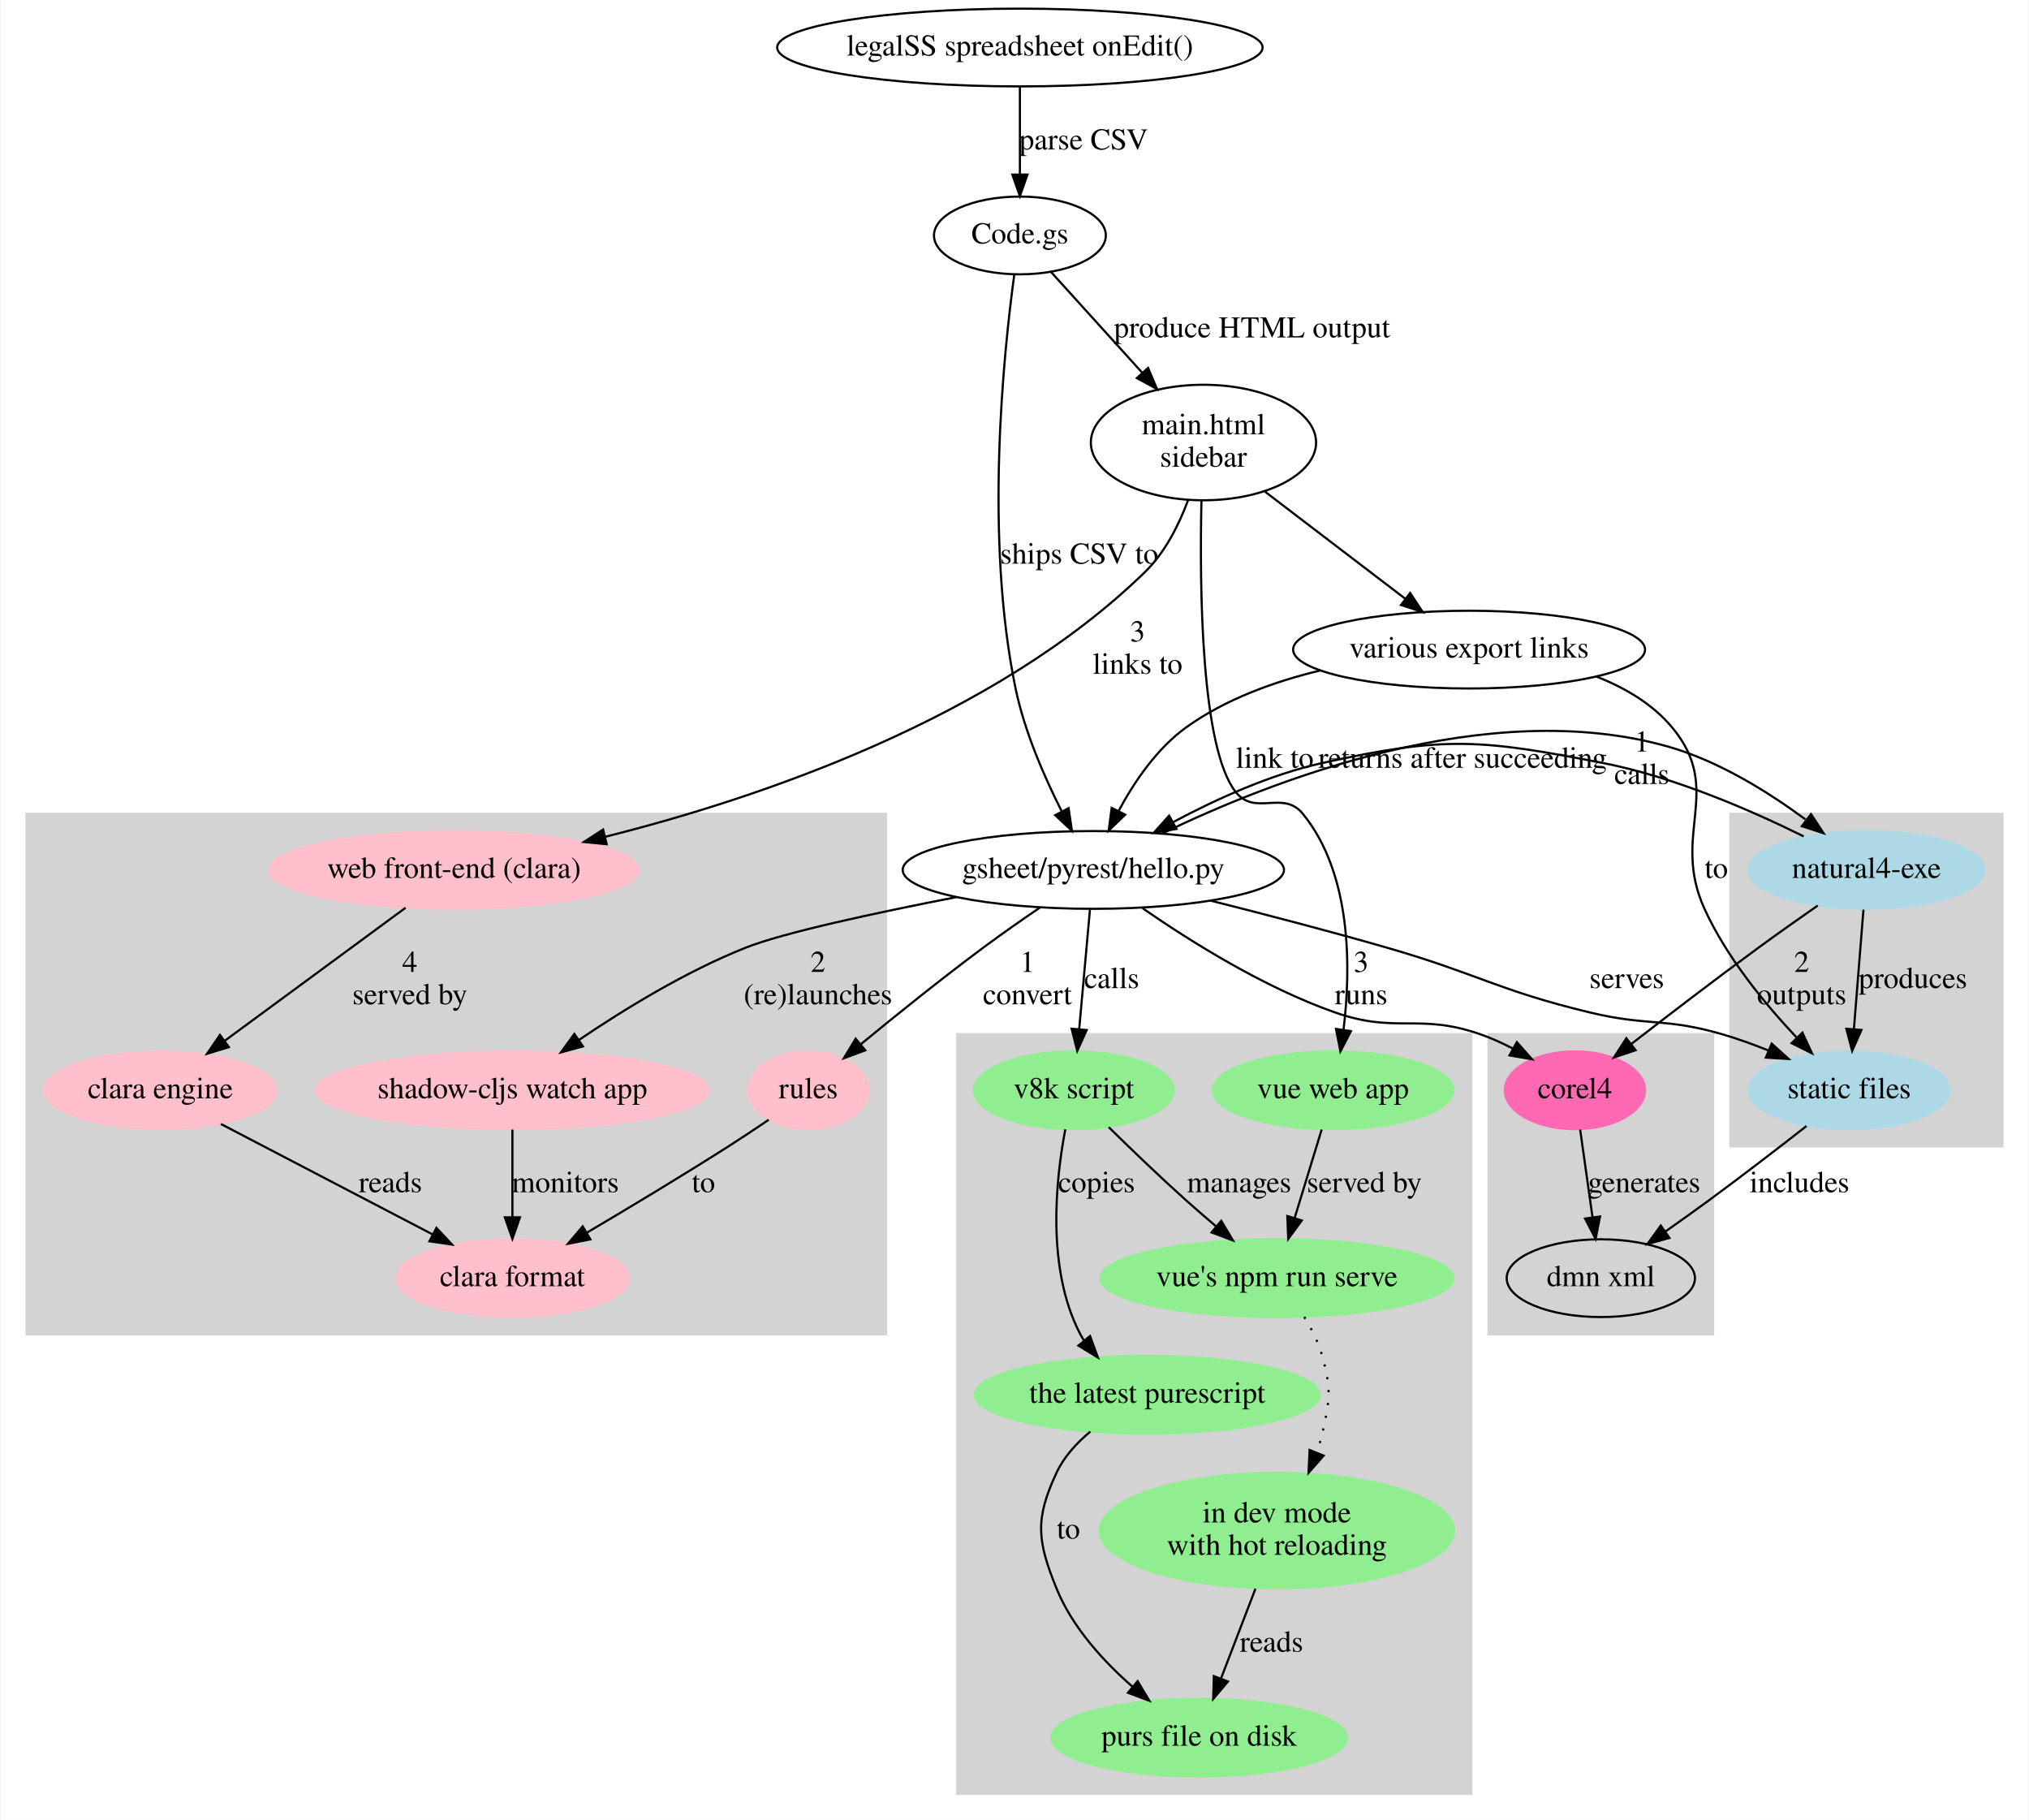
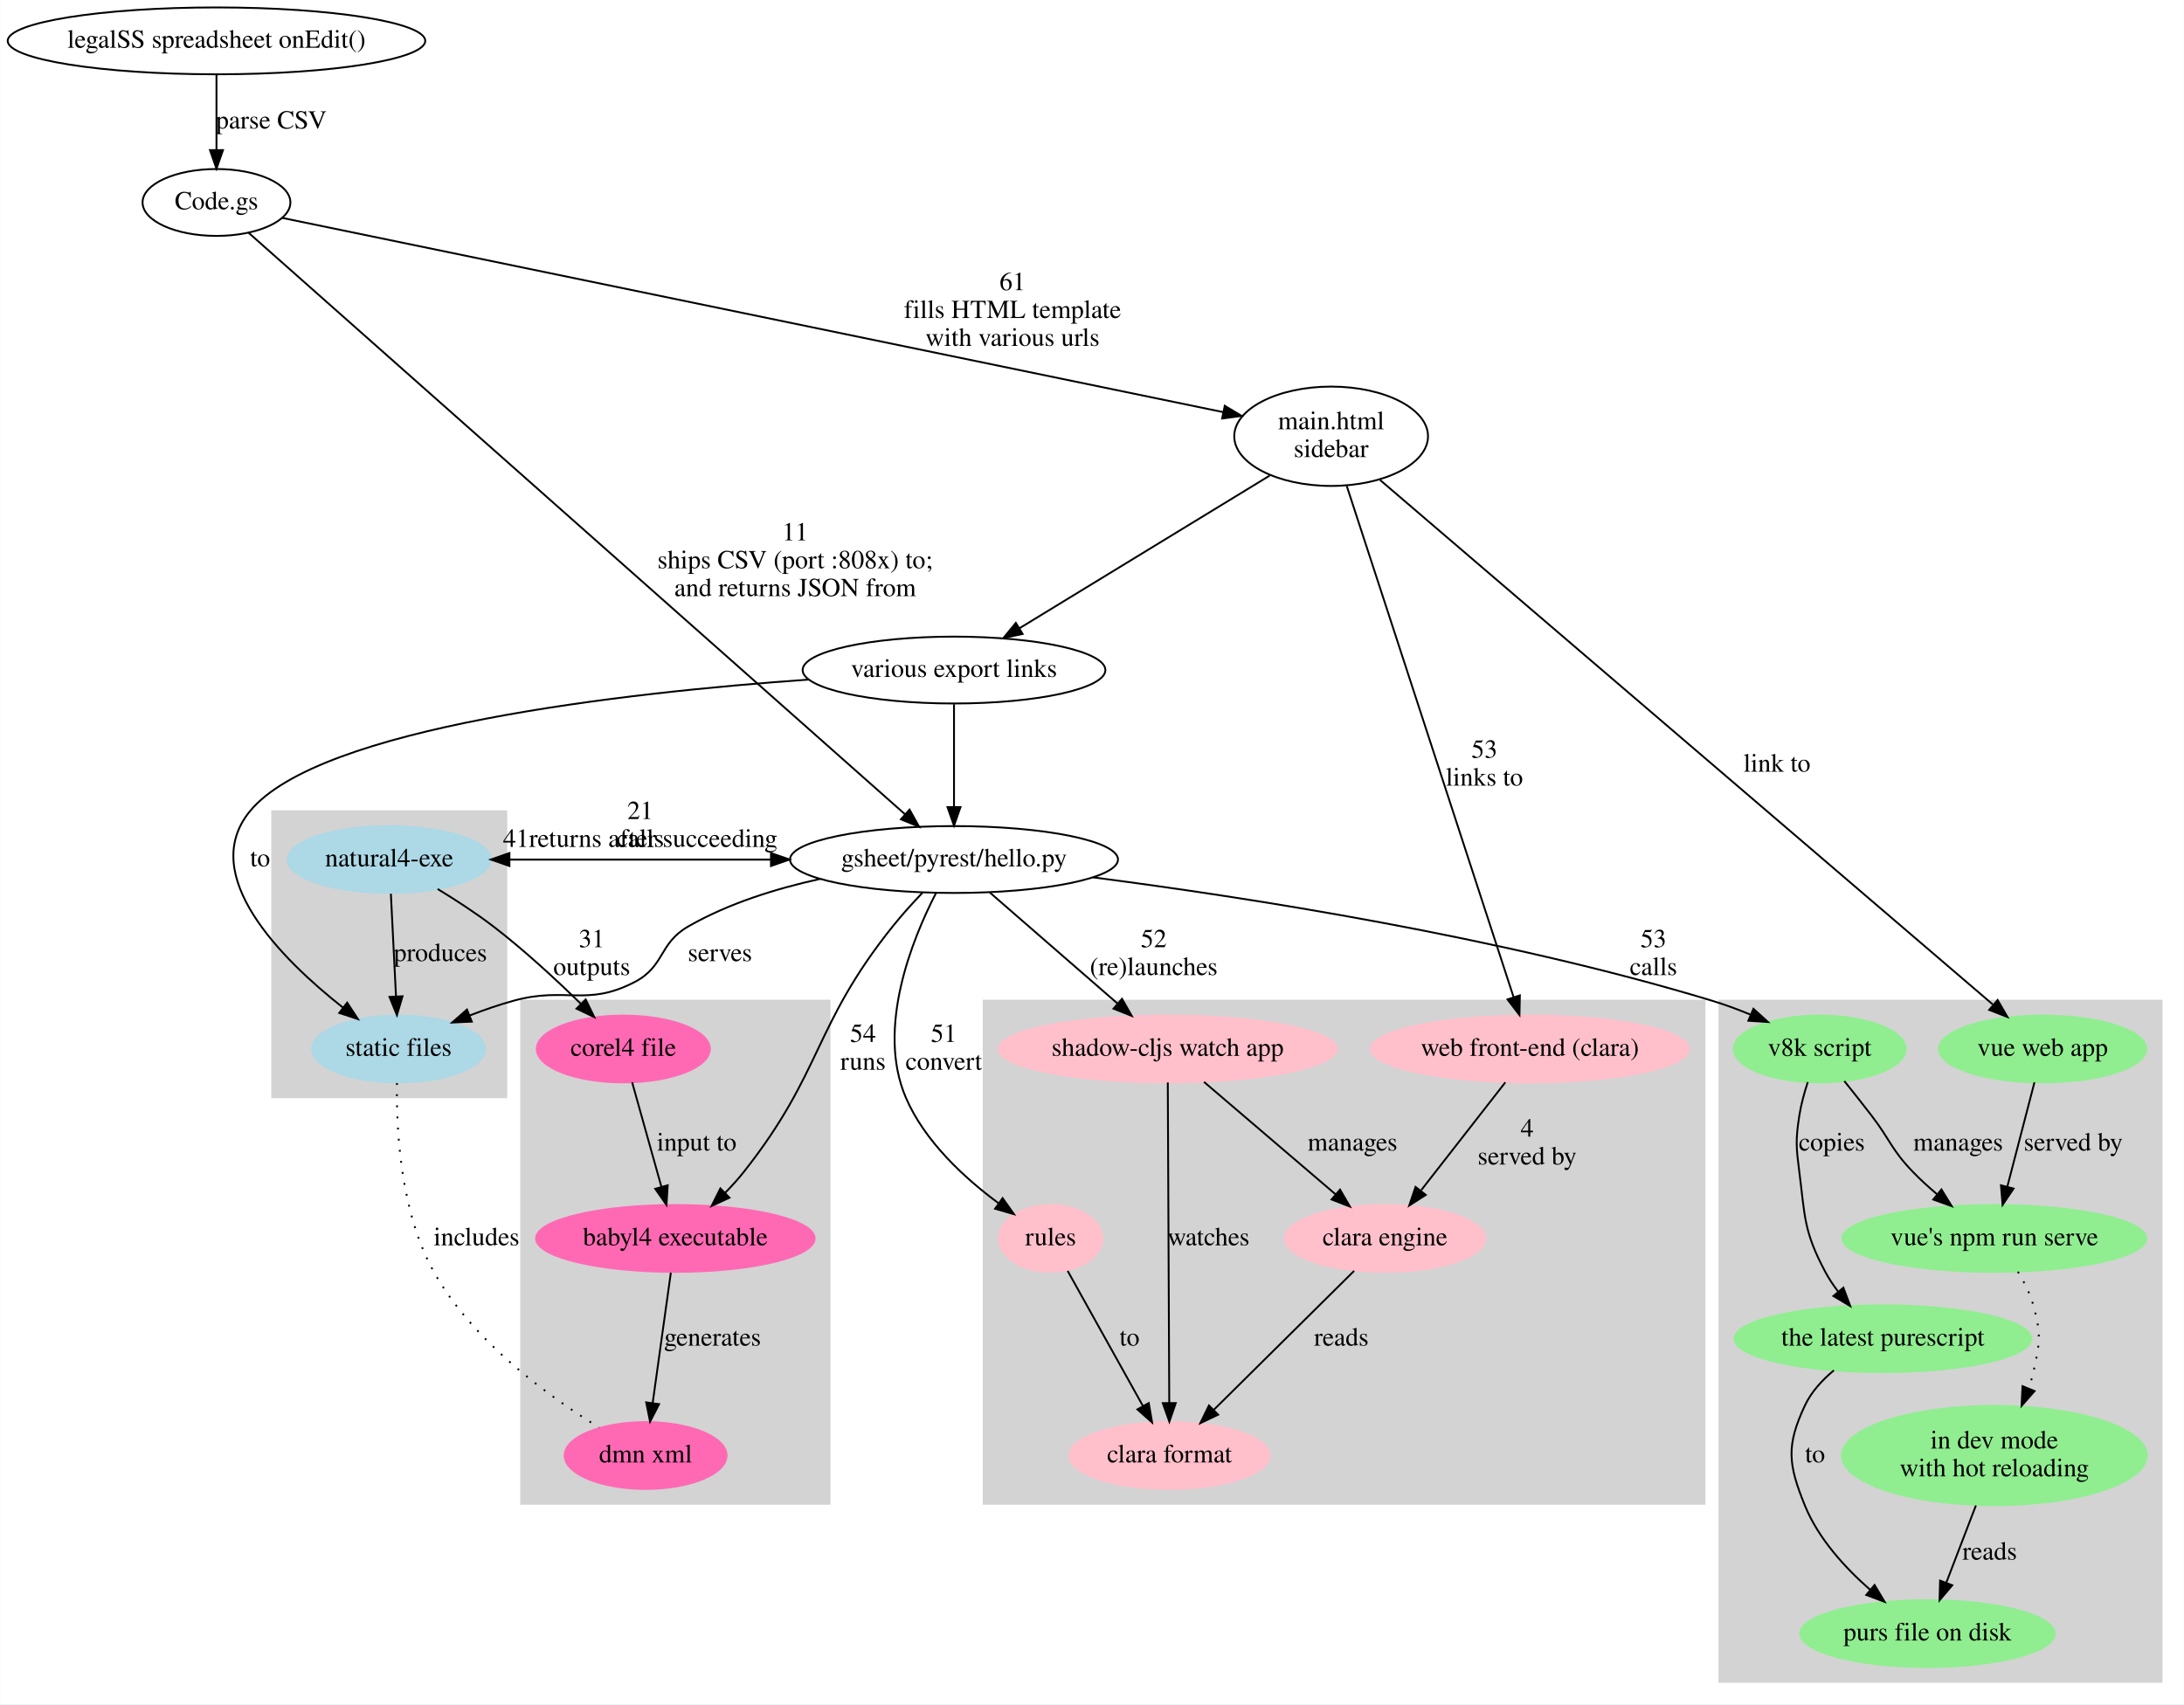
- <svg xmlns="http://www.w3.org/2000/svg" width="939pt" height="842pt" viewBox="0.00 0.00 939.00 842.48">
-   <g id="graph0" class="graph" transform="scale(1 1) rotate(0) translate(4 838.48)">
-     <polygon fill="white" stroke="transparent" points="-4,4 -4,-838.48 935,-838.48 935,4 -4,4" />
+ <svg xmlns="http://www.w3.org/2000/svg" width="1175pt" height="917pt" viewBox="0.00 0.00 1175.44 917.48">
+   <g id="graph0" class="graph" transform="scale(1 1) rotate(0) translate(4 913.48)">
+     <polygon fill="white" stroke="transparent" points="-4,4 -4,-913.48 1171.44,-913.48 1171.44,4 -4,4" />
    <g id="clust1" class="cluster">
-       <polygon fill="lightgrey" stroke="lightgrey" points="797,-307.74 797,-461.74 923,-461.74 923,-307.74 797,-307.74" />
+       <polygon fill="lightgrey" stroke="lightgrey" points="142.44,-322.74 142.44,-476.74 268.44,-476.74 268.44,-322.74 142.44,-322.74" />
    </g>
    <g id="clust2" class="cluster">
-       <polygon fill="lightgrey" stroke="lightgrey" points="439,-8 439,-359.74 677,-359.74 677,-8 439,-8" />
+       <polygon fill="lightgrey" stroke="lightgrey" points="921.44,-8 921.44,-374.74 1159.44,-374.74 1159.44,-8 921.44,-8" />
    </g>
    <g id="clust3" class="cluster">
-       <polygon fill="lightgrey" stroke="lightgrey" points="685,-220.74 685,-359.74 789,-359.74 789,-220.74 685,-220.74" />
+       <polygon fill="lightgrey" stroke="lightgrey" points="276.44,-103.87 276.44,-374.74 442.44,-374.74 442.44,-103.87 276.44,-103.87" />
    </g>
    <g id="clust4" class="cluster">
-       <polygon fill="lightgrey" stroke="lightgrey" points="8,-220.74 8,-461.74 406,-461.74 406,-220.74 8,-220.74" />
+       <polygon fill="lightgrey" stroke="lightgrey" points="525.44,-103.87 525.44,-374.74 913.44,-374.74 913.44,-103.87 525.44,-103.87" />
    </g>
    <g id="node1" class="node">
-       <ellipse fill="none" stroke="black" cx="468" cy="-816.48" rx="112.38" ry="18" />
-       <text text-anchor="middle" x="468" y="-812.78" font-family="Times,serif" font-size="14.00">legalSS spreadsheet onEdit()</text>
+       <ellipse fill="none" stroke="black" cx="509.44" cy="-450.74" rx="88.28" ry="18" />
+       <text text-anchor="middle" x="509.44" y="-447.04" font-family="Times,serif" font-size="14.00">gsheet/pyrest/hello.py</text>
+     </g>
+     <g id="node6" class="node">
+       <ellipse fill="lightblue" stroke="lightblue" cx="210.44" cy="-348.74" rx="46.59" ry="18" />
+       <text text-anchor="middle" x="210.44" y="-345.04" font-family="Times,serif" font-size="14.00">static files</text>
+     </g>
+     <g id="edge6" class="edge">
+       <path fill="none" stroke="black" d="M437.36,-440.29C413.68,-435.1 387.94,-427.08 366.44,-414.74 350.36,-405.51 353.91,-393.26 337.44,-384.74 311.48,-371.31 300.63,-382.48 272.44,-374.74 264.65,-372.6 256.51,-369.78 248.79,-366.8" />
+       <polygon fill="black" stroke="black" points="249.88,-363.46 239.29,-362.98 247.27,-369.96 249.88,-363.46" />
+       <text text-anchor="middle" x="383.44" y="-396.04" font-family="Times,serif" font-size="14.00">serves</text>
+     </g>
+     <g id="node7" class="node">
+       <ellipse fill="lightblue" stroke="lightblue" cx="205.44" cy="-450.74" rx="54.69" ry="18" />
+       <text text-anchor="middle" x="205.44" y="-447.04" font-family="Times,serif" font-size="14.00">natural4-exe</text>
+     </g>
+     <g id="edge9" class="edge">
+       <path fill="none" stroke="black" d="M420.91,-450.74C372.77,-450.74 314.29,-450.74 270.4,-450.74" />
+       <polygon fill="black" stroke="black" points="270.14,-447.24 260.14,-450.74 270.14,-454.24 270.14,-447.24" />
+       <text text-anchor="middle" x="340.54" y="-472.54" font-family="Times,serif" font-size="14.00">21</text>
+       <text text-anchor="middle" x="340.54" y="-457.54" font-family="Times,serif" font-size="14.00">calls</text>
+     </g>
+     <g id="node9" class="node">
+       <ellipse fill="lightgreen" stroke="lightgreen" cx="975.44" cy="-348.74" rx="46.29" ry="18" />
+       <text text-anchor="middle" x="975.44" y="-345.04" font-family="Times,serif" font-size="14.00">v8k script</text>
+     </g>
+     <g id="edge17" class="edge">
+       <path fill="none" stroke="black" d="M584.34,-441.12C667.1,-430.41 803.72,-409.22 917.44,-374.74 924.21,-372.69 931.25,-370.08 937.99,-367.33" />
+       <polygon fill="black" stroke="black" points="939.76,-370.38 947.6,-363.25 937.02,-363.94 939.76,-370.38" />
+       <text text-anchor="middle" x="885.94" y="-403.54" font-family="Times,serif" font-size="14.00">53</text>
+       <text text-anchor="middle" x="885.94" y="-388.54" font-family="Times,serif" font-size="14.00">calls</text>
+     </g>
+     <g id="node15" class="node">
+       <ellipse fill="hotpink" stroke="hotpink" cx="359.44" cy="-246.74" rx="74.99" ry="18" />
+       <text text-anchor="middle" x="359.44" y="-243.04" font-family="Times,serif" font-size="14.00">babyl4 executable</text>
+     </g>
+     <g id="edge22" class="edge">
+       <path fill="none" stroke="black" d="M492.41,-432.8C487.1,-427.22 481.34,-420.87 476.44,-414.74 433.58,-361.18 438.93,-336.6 396.44,-282.74 393.38,-278.87 389.9,-275.02 386.32,-271.37" />
+       <polygon fill="black" stroke="black" points="388.57,-268.67 378.95,-264.21 383.69,-273.69 388.57,-268.67" />
+       <text text-anchor="middle" x="460.44" y="-352.54" font-family="Times,serif" font-size="14.00">54</text>
+       <text text-anchor="middle" x="460.44" y="-337.54" font-family="Times,serif" font-size="14.00">runs</text>
+     </g>
+     <g id="node17" class="node">
+       <ellipse fill="pink" stroke="pink" cx="561.44" cy="-246.74" rx="27.9" ry="18" />
+       <text text-anchor="middle" x="561.44" y="-243.04" font-family="Times,serif" font-size="14.00">rules</text>
+     </g>
+     <g id="edge29" class="edge">
+       <path fill="none" stroke="black" d="M499.73,-432.66C486.87,-407.66 467.57,-360.01 483.44,-322.74 493.56,-298.97 515.31,-279.1 533.28,-265.8" />
+       <polygon fill="black" stroke="black" points="535.6,-268.44 541.73,-259.8 531.55,-262.73 535.6,-268.44" />
+       <text text-anchor="middle" x="503.94" y="-352.54" font-family="Times,serif" font-size="14.00">51</text>
+       <text text-anchor="middle" x="503.94" y="-337.54" font-family="Times,serif" font-size="14.00">convert</text>
+     </g>
+     <g id="node19" class="node">
+       <ellipse fill="pink" stroke="pink" cx="624.44" cy="-348.74" rx="90.98" ry="18" />
+       <text text-anchor="middle" x="624.44" y="-345.04" font-family="Times,serif" font-size="14.00">shadow-cljs watch app</text>
+     </g>
+     <g id="edge30" class="edge">
+       <path fill="none" stroke="black" d="M528.69,-433C547.51,-416.63 576.35,-391.56 597.45,-373.21" />
+       <polygon fill="black" stroke="black" points="599.88,-375.74 605.13,-366.53 595.29,-370.45 599.88,-375.74" />
+       <text text-anchor="middle" x="616.94" y="-403.54" font-family="Times,serif" font-size="14.00">52</text>
+       <text text-anchor="middle" x="616.94" y="-388.54" font-family="Times,serif" font-size="14.00">(re)launches</text>
    </g>
    <g id="node2" class="node">
-       <ellipse fill="none" stroke="black" cx="468" cy="-729.48" rx="39.79" ry="18" />
-       <text text-anchor="middle" x="468" y="-725.78" font-family="Times,serif" font-size="14.00">Code.gs</text>
+       <ellipse fill="none" stroke="black" cx="112.44" cy="-891.48" rx="112.38" ry="18" />
+       <text text-anchor="middle" x="112.44" y="-887.78" font-family="Times,serif" font-size="14.00">legalSS spreadsheet onEdit()</text>
+     </g>
+     <g id="node3" class="node">
+       <ellipse fill="none" stroke="black" cx="112.44" cy="-804.48" rx="39.79" ry="18" />
+       <text text-anchor="middle" x="112.44" y="-800.78" font-family="Times,serif" font-size="14.00">Code.gs</text>
    </g>
    <g id="edge1" class="edge">
-       <path fill="none" stroke="black" d="M468,-798.28C468,-786.64 468,-771.03 468,-757.72" />
-       <polygon fill="black" stroke="black" points="471.5,-757.66 468,-747.66 464.5,-757.66 471.5,-757.66" />
-       <text text-anchor="middle" x="497.5" y="-769.28" font-family="Times,serif" font-size="14.00">parse CSV</text>
-     </g>
-     <g id="node3" class="node">
-       <ellipse fill="none" stroke="black" cx="502" cy="-435.74" rx="88.28" ry="18" />
-       <text text-anchor="middle" x="502" y="-432.04" font-family="Times,serif" font-size="14.00">gsheet/pyrest/hello.py</text>
+       <path fill="none" stroke="black" d="M112.44,-873.28C112.44,-861.64 112.44,-846.03 112.44,-832.72" />
+       <polygon fill="black" stroke="black" points="115.94,-832.66 112.44,-822.66 108.94,-832.66 115.94,-832.66" />
+       <text text-anchor="middle" x="141.94" y="-844.28" font-family="Times,serif" font-size="14.00">parse CSV</text>
    </g>
    <g id="edge2" class="edge">
-       <path fill="none" stroke="black" d="M465.42,-711.47C460.5,-675.57 451.49,-589.65 466,-519.74 470.12,-499.87 479.25,-478.92 487.29,-463.04" />
-       <polygon fill="black" stroke="black" points="490.55,-464.34 492.09,-453.86 484.35,-461.09 490.55,-464.34" />
-       <text text-anchor="middle" x="495.5" y="-577.54" font-family="Times,serif" font-size="14.00">ships CSV to</text>
+       <path fill="none" stroke="black" d="M129.75,-788.14C192.39,-732.64 407.48,-542.08 482.98,-475.18" />
+       <polygon fill="black" stroke="black" points="485.5,-477.63 490.67,-468.37 480.86,-472.39 485.5,-477.63" />
+       <text text-anchor="middle" x="423.94" y="-622.54" font-family="Times,serif" font-size="14.00">11</text>
+       <text text-anchor="middle" x="423.94" y="-607.54" font-family="Times,serif" font-size="14.00">ships CSV (port :808x) to;</text>
+       <text text-anchor="middle" x="423.94" y="-592.54" font-family="Times,serif" font-size="14.00">and returns JSON from</text>
    </g>
    <g id="node4" class="node">
-       <ellipse fill="none" stroke="black" cx="553" cy="-633.61" rx="52.15" ry="26.74" />
-       <text text-anchor="middle" x="553" y="-637.41" font-family="Times,serif" font-size="14.00">main.html</text>
-       <text text-anchor="middle" x="553" y="-622.41" font-family="Times,serif" font-size="14.00">sidebar</text>
+       <ellipse fill="none" stroke="black" cx="712.44" cy="-678.61" rx="52.15" ry="26.74" />
+       <text text-anchor="middle" x="712.44" y="-682.41" font-family="Times,serif" font-size="14.00">main.html</text>
+       <text text-anchor="middle" x="712.44" y="-667.41" font-family="Times,serif" font-size="14.00">sidebar</text>
    </g>
    <g id="edge3" class="edge">
-       <path fill="none" stroke="black" d="M482.42,-712.56C493.98,-699.79 510.56,-681.48 524.74,-665.82" />
-       <polygon fill="black" stroke="black" points="527.36,-668.14 531.48,-658.38 522.17,-663.44 527.36,-668.14" />
-       <text text-anchor="middle" x="575.5" y="-682.28" font-family="Times,serif" font-size="14.00">produce HTML output</text>
-     </g>
-     <g id="node6" class="node">
-       <ellipse fill="lightblue" stroke="lightblue" cx="852" cy="-333.74" rx="46.59" ry="18" />
-       <text text-anchor="middle" x="852" y="-330.04" font-family="Times,serif" font-size="14.00">static files</text>
-     </g>
-     <g id="edge6" class="edge">
-       <path fill="none" stroke="black" d="M556.46,-421.48C581.4,-415.21 611.29,-407.43 638,-399.74 680.14,-387.6 689.36,-379.98 732,-369.74 758.71,-363.32 766.61,-367.38 793,-359.74 800.13,-357.68 807.54,-354.99 814.62,-352.15" />
-       <polygon fill="black" stroke="black" points="816.12,-355.32 823.99,-348.22 813.41,-348.86 816.12,-355.32" />
-       <text text-anchor="middle" x="749" y="-381.04" font-family="Times,serif" font-size="14.00">serves</text>
-     </g>
-     <g id="node7" class="node">
-       <ellipse fill="lightblue" stroke="lightblue" cx="860" cy="-435.74" rx="54.69" ry="18" />
-       <text text-anchor="middle" x="860" y="-432.04" font-family="Times,serif" font-size="14.00">natural4-exe</text>
-     </g>
-     <g id="edge9" class="edge">
-       <path fill="none" stroke="black" d="M533.93,-452.61C584.29,-476.98 685.03,-516.61 768.5,-492.74 791.64,-486.12 814.62,-471.77 831.76,-459.13" />
-       <polygon fill="black" stroke="black" points="834.33,-461.57 840.16,-452.72 830.09,-456 834.33,-461.57" />
-       <text text-anchor="middle" x="756" y="-490.54" font-family="Times,serif" font-size="14.00">1</text>
-       <text text-anchor="middle" x="756" y="-475.54" font-family="Times,serif" font-size="14.00">calls</text>
+       <path fill="none" stroke="black" d="M147.73,-796.19C247.3,-775.64 531.13,-717.04 654.27,-691.62" />
+       <polygon fill="black" stroke="black" points="655.18,-695.01 664.26,-689.56 653.76,-688.15 655.18,-695.01" />
+       <text text-anchor="middle" x="540.94" y="-757.28" font-family="Times,serif" font-size="14.00">61</text>
+       <text text-anchor="middle" x="540.94" y="-742.28" font-family="Times,serif" font-size="14.00">fills HTML template</text>
+       <text text-anchor="middle" x="540.94" y="-727.28" font-family="Times,serif" font-size="14.00">with various urls</text>
+     </g>
+     <g id="node5" class="node">
+       <ellipse fill="none" stroke="black" cx="509.44" cy="-552.74" rx="81.49" ry="18" />
+       <text text-anchor="middle" x="509.44" y="-549.04" font-family="Times,serif" font-size="14.00">various export links</text>
+     </g>
+     <g id="edge4" class="edge">
+       <path fill="none" stroke="black" d="M679.37,-657.43C642.35,-634.84 582.57,-598.37 544.68,-575.25" />
+       <polygon fill="black" stroke="black" points="546.37,-572.18 536.01,-569.96 542.73,-578.15 546.37,-572.18" />
+     </g>
+     <g id="node8" class="node">
+       <ellipse fill="lightgreen" stroke="lightgreen" cx="1095.44" cy="-348.74" rx="55.79" ry="18" />
+       <text text-anchor="middle" x="1095.44" y="-345.04" font-family="Times,serif" font-size="14.00">vue web app</text>
+     </g>
+     <g id="edge18" class="edge">
+       <path fill="none" stroke="black" d="M738.77,-655.07C808.6,-595.29 998.02,-433.14 1068.52,-372.78" />
+       <polygon fill="black" stroke="black" points="1071.2,-375.1 1076.52,-365.94 1066.64,-369.78 1071.2,-375.1" />
+       <text text-anchor="middle" x="952.44" y="-498.04" font-family="Times,serif" font-size="14.00">link to</text>
+     </g>
+     <g id="node21" class="node">
+       <ellipse fill="pink" stroke="pink" cx="819.44" cy="-348.74" rx="85.59" ry="18" />
+       <text text-anchor="middle" x="819.44" y="-345.04" font-family="Times,serif" font-size="14.00">web front-end (clara)</text>
+     </g>
+     <g id="edge31" class="edge">
+       <path fill="none" stroke="black" d="M720.84,-651.88C740.68,-591.09 790.31,-439.01 810.59,-376.86" />
+       <polygon fill="black" stroke="black" points="814.03,-377.6 813.81,-367.01 807.38,-375.43 814.03,-377.6" />
+       <text text-anchor="middle" x="794.94" y="-505.54" font-family="Times,serif" font-size="14.00">53</text>
+       <text text-anchor="middle" x="794.94" y="-490.54" font-family="Times,serif" font-size="14.00">links to</text>
+     </g>
+     <g id="edge5" class="edge">
+       <path fill="none" stroke="black" d="M509.44,-534.32C509.44,-519.12 509.44,-496.81 509.44,-479.2" />
+       <polygon fill="black" stroke="black" points="512.94,-478.96 509.44,-468.96 505.94,-478.96 512.94,-478.96" />
+     </g>
+     <g id="edge7" class="edge">
+       <path fill="none" stroke="black" d="M431.24,-547.62C331.59,-540.54 167.75,-522.15 130.44,-476.74 102.15,-442.31 147.36,-397.21 180.49,-371.05" />
+       <polygon fill="black" stroke="black" points="182.79,-373.7 188.6,-364.83 178.53,-368.14 182.79,-373.7" />
+       <text text-anchor="middle" x="135.94" y="-447.04" font-family="Times,serif" font-size="14.00">to</text>
+     </g>
+     <g id="node16" class="node">
+       <ellipse fill="hotpink" stroke="hotpink" cx="343.44" cy="-129.87" rx="43.59" ry="18" />
+       <text text-anchor="middle" x="343.44" y="-126.17" font-family="Times,serif" font-size="14.00">dmn xml</text>
+     </g>
+     <g id="edge23" class="edge">
+       <path fill="none" stroke="black" stroke-dasharray="1,5" d="M209.59,-330.38C209.18,-306.08 211.26,-261.24 229.44,-228.74 250.45,-191.17 291.73,-161.38 318.43,-144.94" />
+       <text text-anchor="middle" x="252.44" y="-243.04" font-family="Times,serif" font-size="14.00">includes</text>
+     </g>
+     <g id="edge10" class="edge">
+       <path fill="none" stroke="black" d="M260.14,-450.74C301.96,-450.74 360.73,-450.74 410.71,-450.74" />
+       <polygon fill="black" stroke="black" points="410.91,-454.24 420.91,-450.74 410.91,-447.24 410.91,-454.24" />
+       <text text-anchor="middle" x="340.54" y="-457.54" font-family="Times,serif" font-size="14.00">41returns after succeeding</text>
+     </g>
+     <g id="edge8" class="edge">
+       <path fill="none" stroke="black" d="M206.31,-432.32C207.07,-417.12 208.19,-394.81 209.07,-377.2" />
+       <polygon fill="black" stroke="black" points="212.58,-377.12 209.58,-366.96 205.58,-376.77 212.58,-377.12" />
+       <text text-anchor="middle" x="232.94" y="-396.04" font-family="Times,serif" font-size="14.00">produces</text>
+     </g>
+     <g id="node14" class="node">
+       <ellipse fill="hotpink" stroke="hotpink" cx="331.44" cy="-348.74" rx="46.59" ry="18" />
+       <text text-anchor="middle" x="331.44" y="-345.04" font-family="Times,serif" font-size="14.00">corel4 file</text>
+     </g>
+     <g id="edge21" class="edge">
+       <path fill="none" stroke="black" d="M231.49,-434.87C241.17,-428.99 252.06,-421.92 261.44,-414.74 278.06,-402.01 295.31,-386.03 308.53,-373.1" />
+       <polygon fill="black" stroke="black" points="311.17,-375.42 315.81,-365.89 306.24,-370.44 311.17,-375.42" />
+       <text text-anchor="middle" x="314.44" y="-403.54" font-family="Times,serif" font-size="14.00">31</text>
+       <text text-anchor="middle" x="314.44" y="-388.54" font-family="Times,serif" font-size="14.00">outputs</text>
    </g>
    <g id="node10" class="node">
-       <ellipse fill="lightgreen" stroke="lightgreen" cx="493" cy="-333.74" rx="46.29" ry="18" />
-       <text text-anchor="middle" x="493" y="-330.04" font-family="Times,serif" font-size="14.00">v8k script</text>
-     </g>
-     <g id="edge18" class="edge">
-       <path fill="none" stroke="black" d="M500.43,-417.32C499.06,-402.12 497.06,-379.81 495.47,-362.2" />
-       <polygon fill="black" stroke="black" points="498.93,-361.61 494.55,-351.96 491.96,-362.23 498.93,-361.61" />
-       <text text-anchor="middle" x="510.5" y="-381.04" font-family="Times,serif" font-size="14.00">calls</text>
-     </g>
-     <g id="node15" class="node">
-       <ellipse fill="hotpink" stroke="hotpink" cx="725" cy="-333.74" rx="32.49" ry="18" />
-       <text text-anchor="middle" x="725" y="-330.04" font-family="Times,serif" font-size="14.00">corel4</text>
-     </g>
-     <g id="edge22" class="edge">
-       <path fill="none" stroke="black" d="M524.77,-418.04C546.55,-402.94 580.9,-381.34 614,-369.74 642.41,-359.78 652.54,-369.57 681,-359.74 686.06,-357.99 691.21,-355.66 696.11,-353.12" />
-       <polygon fill="black" stroke="black" points="698.12,-356.01 705.15,-348.08 694.71,-349.89 698.12,-356.01" />
-       <text text-anchor="middle" x="626" y="-388.54" font-family="Times,serif" font-size="14.00">3</text>
-       <text text-anchor="middle" x="626" y="-373.54" font-family="Times,serif" font-size="14.00">runs</text>
-     </g>
-     <g id="node16" class="node">
-       <ellipse fill="pink" stroke="pink" cx="370" cy="-333.74" rx="27.9" ry="18" />
-       <text text-anchor="middle" x="370" y="-330.04" font-family="Times,serif" font-size="14.00">rules</text>
+       <ellipse fill="lightgreen" stroke="lightgreen" cx="1069.44" cy="-246.74" rx="81.79" ry="18" />
+       <text text-anchor="middle" x="1069.44" y="-243.04" font-family="Times,serif" font-size="14.00">vue's npm run serve</text>
+     </g>
+     <g id="edge11" class="edge">
+       <path fill="none" stroke="black" d="M1091.03,-330.78C1087.03,-315.4 1081.08,-292.49 1076.43,-274.63" />
+       <polygon fill="black" stroke="black" points="1079.78,-273.58 1073.87,-264.79 1073,-275.35 1079.78,-273.58" />
+       <text text-anchor="middle" x="1111.94" y="-294.04" font-family="Times,serif" font-size="14.00">served by</text>
+     </g>
+     <g id="edge12" class="edge">
+       <path fill="none" stroke="black" d="M988.69,-331.47C993.4,-325.61 998.71,-318.92 1003.44,-312.74 1013.5,-299.62 1013.98,-294.66 1025.44,-282.74 1029.51,-278.5 1034.11,-274.32 1038.75,-270.41" />
+       <polygon fill="black" stroke="black" points="1040.96,-273.12 1046.52,-264.1 1036.55,-267.68 1040.96,-273.12" />
+       <text text-anchor="middle" x="1049.94" y="-294.04" font-family="Times,serif" font-size="14.00">manages</text>
+     </g>
+     <g id="node12" class="node">
+       <ellipse fill="lightgreen" stroke="lightgreen" cx="1009.44" cy="-192.74" rx="79.89" ry="18" />
+       <text text-anchor="middle" x="1009.44" y="-189.04" font-family="Times,serif" font-size="14.00">the latest purescript</text>
+     </g>
+     <g id="edge13" class="edge">
+       <path fill="none" stroke="black" d="M969.01,-330.9C967.15,-325.22 965.37,-318.78 964.44,-312.74 962.42,-299.56 962.75,-295.97 964.44,-282.74 967.58,-258.15 966.79,-250.62 978.44,-228.74 980.36,-225.14 982.72,-221.6 985.28,-218.23" />
+       <polygon fill="black" stroke="black" points="988.17,-220.23 991.89,-210.31 982.8,-215.74 988.17,-220.23" />
+       <text text-anchor="middle" x="981.94" y="-294.04" font-family="Times,serif" font-size="14.00">copies</text>
+     </g>
+     <g id="node11" class="node">
+       <ellipse fill="lightgreen" stroke="lightgreen" cx="1069.44" cy="-129.87" rx="82.05" ry="26.74" />
+       <text text-anchor="middle" x="1069.44" y="-133.67" font-family="Times,serif" font-size="14.00">in dev mode</text>
+       <text text-anchor="middle" x="1069.44" y="-118.67" font-family="Times,serif" font-size="14.00">with hot reloading</text>
+     </g>
+     <g id="edge15" class="edge">
+       <path fill="none" stroke="black" stroke-dasharray="1,5" d="M1082.11,-228.79C1085.5,-223.31 1088.7,-217.02 1090.44,-210.74 1094.71,-195.32 1093.98,-190.34 1090.44,-174.74 1089.79,-171.88 1088.93,-169 1087.93,-166.14" />
+       <polygon fill="black" stroke="black" points="1091.08,-164.59 1084.09,-156.62 1084.59,-167.21 1091.08,-164.59" />
+     </g>
+     <g id="node13" class="node">
+       <ellipse fill="lightgreen" stroke="lightgreen" cx="1033.44" cy="-34" rx="68.49" ry="18" />
+       <text text-anchor="middle" x="1033.44" y="-30.3" font-family="Times,serif" font-size="14.00">purs file on disk</text>
+     </g>
+     <g id="edge16" class="edge">
+       <path fill="none" stroke="black" d="M1059.51,-102.97C1054.53,-90 1048.52,-74.32 1043.52,-61.29" />
+       <polygon fill="black" stroke="black" points="1046.78,-60.02 1039.94,-51.94 1040.25,-62.53 1046.78,-60.02" />
+       <text text-anchor="middle" x="1066.94" y="-73.8" font-family="Times,serif" font-size="14.00">reads</text>
+     </g>
+     <g id="edge14" class="edge">
+       <path fill="none" stroke="black" d="M983.06,-175.72C976.78,-170.51 970.9,-164.13 967.44,-156.74 957.31,-135.11 958.46,-125.13 967.44,-103 974.68,-85.16 989.09,-69.42 1002.6,-57.59" />
+       <polygon fill="black" stroke="black" points="1004.96,-60.18 1010.4,-51.09 1000.48,-54.8 1004.96,-60.18" />
+       <text text-anchor="middle" x="972.94" y="-126.17" font-family="Times,serif" font-size="14.00">to</text>
+     </g>
+     <g id="edge20" class="edge">
+       <path fill="none" stroke="black" d="M336.19,-330.78C340.49,-315.4 346.91,-292.49 351.91,-274.63" />
+       <polygon fill="black" stroke="black" points="355.34,-275.36 354.67,-264.79 348.6,-273.47 355.34,-275.36" />
+       <text text-anchor="middle" x="370.94" y="-294.04" font-family="Times,serif" font-size="14.00">input to</text>
+     </g>
+     <g id="edge19" class="edge">
+       <path fill="none" stroke="black" d="M357.01,-228.29C354.41,-209.63 350.25,-179.79 347.22,-158.04" />
+       <polygon fill="black" stroke="black" points="350.69,-157.53 345.84,-148.1 343.75,-158.49 350.69,-157.53" />
+       <text text-anchor="middle" x="379.44" y="-189.04" font-family="Times,serif" font-size="14.00">generates</text>
+     </g>
+     <g id="node18" class="node">
+       <ellipse fill="pink" stroke="pink" cx="625.44" cy="-129.87" rx="53.89" ry="18" />
+       <text text-anchor="middle" x="625.44" y="-126.17" font-family="Times,serif" font-size="14.00">clara format</text>
+     </g>
+     <g id="edge24" class="edge">
+       <path fill="none" stroke="black" d="M570.61,-229.28C581.19,-210.28 598.73,-178.8 611.12,-156.57" />
+       <polygon fill="black" stroke="black" points="614.27,-158.11 616.08,-147.67 608.15,-154.7 614.27,-158.11" />
+       <text text-anchor="middle" x="603.94" y="-189.04" font-family="Times,serif" font-size="14.00">to</text>
+     </g>
+     <g id="edge25" class="edge">
+       <path fill="none" stroke="black" d="M624.52,-330.72C624.69,-293.28 625.11,-203.5 625.31,-158.12" />
+       <polygon fill="black" stroke="black" points="628.81,-158.12 625.36,-148.11 621.81,-158.09 628.81,-158.12" />
+       <text text-anchor="middle" x="646.44" y="-243.04" font-family="Times,serif" font-size="14.00">watches</text>
+     </g>
+     <g id="node20" class="node">
+       <ellipse fill="pink" stroke="pink" cx="741.44" cy="-246.74" rx="53.89" ry="18" />
+       <text text-anchor="middle" x="741.44" y="-243.04" font-family="Times,serif" font-size="14.00">clara engine</text>
+     </g>
+     <g id="edge26" class="edge">
+       <path fill="none" stroke="black" d="M644.02,-331C663.4,-314.44 693.22,-288.96 714.76,-270.55" />
+       <polygon fill="black" stroke="black" points="717.24,-273.03 722.57,-263.87 712.69,-267.71 717.24,-273.03" />
+       <text text-anchor="middle" x="723.94" y="-294.04" font-family="Times,serif" font-size="14.00">manages</text>
    </g>
    <g id="edge27" class="edge">
-       <path fill="none" stroke="black" d="M477.35,-418.37C468.9,-412.62 459.45,-406.02 451,-399.74 431.52,-385.27 410.15,-368.06 394.25,-354.98" />
-       <polygon fill="black" stroke="black" points="396.41,-352.23 386.47,-348.56 391.95,-357.62 396.41,-352.23" />
-       <text text-anchor="middle" x="471.5" y="-388.54" font-family="Times,serif" font-size="14.00">1</text>
-       <text text-anchor="middle" x="471.5" y="-373.54" font-family="Times,serif" font-size="14.00">convert</text>
-     </g>
-     <g id="node18" class="node">
-       <ellipse fill="pink" stroke="pink" cx="233" cy="-333.74" rx="90.98" ry="18" />
-       <text text-anchor="middle" x="233" y="-330.04" font-family="Times,serif" font-size="14.00">shadow-cljs watch app</text>
+       <path fill="none" stroke="black" d="M724.82,-229.28C705.01,-209.66 671.76,-176.73 649.22,-154.42" />
+       <polygon fill="black" stroke="black" points="651.6,-151.85 642.03,-147.3 646.67,-156.82 651.6,-151.85" />
+       <text text-anchor="middle" x="717.94" y="-189.04" font-family="Times,serif" font-size="14.00">reads</text>
    </g>
    <g id="edge28" class="edge">
-       <path fill="none" stroke="black" d="M438.46,-423.13C401.44,-415.93 358.68,-406.76 341,-399.74 313.41,-388.79 284.74,-371.2 263.88,-357.08" />
-       <polygon fill="black" stroke="black" points="265.67,-354.05 255.45,-351.26 261.7,-359.82 265.67,-354.05" />
-       <text text-anchor="middle" x="374.5" y="-388.54" font-family="Times,serif" font-size="14.00">2</text>
-       <text text-anchor="middle" x="374.5" y="-373.54" font-family="Times,serif" font-size="14.00">(re)launches</text>
-     </g>
-     <g id="node5" class="node">
-       <ellipse fill="none" stroke="black" cx="676" cy="-537.74" rx="81.49" ry="18" />
-       <text text-anchor="middle" x="676" y="-534.04" font-family="Times,serif" font-size="14.00">various export links</text>
-     </g>
-     <g id="edge4" class="edge">
-       <path fill="none" stroke="black" d="M581.53,-610.84C601.03,-595.96 626.8,-576.29 646.5,-561.25" />
-       <polygon fill="black" stroke="black" points="648.71,-563.97 654.54,-555.12 644.47,-558.4 648.71,-563.97" />
-     </g>
-     <g id="node9" class="node">
-       <ellipse fill="lightgreen" stroke="lightgreen" cx="613" cy="-333.74" rx="55.79" ry="18" />
-       <text text-anchor="middle" x="613" y="-330.04" font-family="Times,serif" font-size="14.00">vue web app</text>
-     </g>
-     <g id="edge19" class="edge">
-       <path fill="none" stroke="black" d="M552.07,-606.7C551.17,-566.57 551.81,-491.93 568,-471.74 577.06,-460.45 589.85,-472.96 599,-461.74 621.88,-433.7 621.28,-389.81 617.84,-361.67" />
-       <polygon fill="black" stroke="black" points="621.3,-361.13 616.42,-351.72 614.37,-362.12 621.3,-361.13" />
-       <text text-anchor="middle" x="586" y="-483.04" font-family="Times,serif" font-size="14.00">link to</text>
-     </g>
-     <g id="node20" class="node">
-       <ellipse fill="pink" stroke="pink" cx="206" cy="-435.74" rx="85.59" ry="18" />
-       <text text-anchor="middle" x="206" y="-432.04" font-family="Times,serif" font-size="14.00">web front-end (clara)</text>
-     </g>
-     <g id="edge29" class="edge">
-       <path fill="none" stroke="black" d="M545.88,-606.92C541.65,-595.56 535.26,-582.77 526,-573.74 456.05,-505.55 346.85,-468.85 275.86,-451.06" />
-       <polygon fill="black" stroke="black" points="276.65,-447.65 266.1,-448.68 274.99,-454.45 276.65,-447.65" />
-       <text text-anchor="middle" x="522.5" y="-541.54" font-family="Times,serif" font-size="14.00">3</text>
-       <text text-anchor="middle" x="522.5" y="-526.54" font-family="Times,serif" font-size="14.00">links to</text>
-     </g>
-     <g id="edge5" class="edge">
-       <path fill="none" stroke="black" d="M607.27,-528.12C585.87,-522.99 563.15,-514.8 545,-501.74 531.48,-492.01 521.02,-476.61 513.8,-463.23" />
-       <polygon fill="black" stroke="black" points="516.75,-461.32 509.12,-453.97 510.5,-464.47 516.75,-461.32" />
-     </g>
-     <g id="edge7" class="edge">
-       <path fill="none" stroke="black" d="M735.05,-525.22C748.23,-520.05 760.96,-512.57 770,-501.74 794.3,-472.63 769.26,-452.24 785,-417.74 795.21,-395.36 812.86,-373.85 827.49,-358.35" />
-       <polygon fill="black" stroke="black" points="830.35,-360.42 834.8,-350.81 825.33,-355.55 830.35,-360.42" />
-       <text text-anchor="middle" x="790.5" y="-432.04" font-family="Times,serif" font-size="14.00">to</text>
-     </g>
-     <g id="node8" class="node">
-       <ellipse fill="none" stroke="black" cx="737" cy="-246.74" rx="43.59" ry="18" />
-       <text text-anchor="middle" x="737" y="-243.04" font-family="Times,serif" font-size="14.00">dmn xml</text>
-     </g>
-     <g id="edge11" class="edge">
-       <path fill="none" stroke="black" d="M832.26,-317.19C819.47,-307.2 802.38,-294.03 787,-282.74 780.51,-277.98 773.48,-272.96 766.78,-268.26" />
-       <polygon fill="black" stroke="black" points="768.76,-265.38 758.56,-262.52 764.76,-271.11 768.76,-265.38" />
-       <text text-anchor="middle" x="829" y="-286.54" font-family="Times,serif" font-size="14.00">includes</text>
-     </g>
-     <g id="edge10" class="edge">
-       <path fill="none" stroke="black" d="M830.91,-451.28C806.79,-463.23 771.2,-478.76 738,-485.24 681.29,-496.31 664.4,-497.76 608,-485.24 583.87,-479.88 558.72,-468.43 538.98,-457.89" />
-       <polygon fill="black" stroke="black" points="540.48,-454.72 530.03,-452.98 537.11,-460.86 540.48,-454.72" />
-       <text text-anchor="middle" x="673" y="-483.04" font-family="Times,serif" font-size="14.00">returns after succeeding</text>
-     </g>
-     <g id="edge8" class="edge">
-       <path fill="none" stroke="black" d="M858.61,-417.32C857.39,-402.12 855.61,-379.81 854.2,-362.2" />
-       <polygon fill="black" stroke="black" points="857.66,-361.65 853.38,-351.96 850.69,-362.21 857.66,-361.65" />
-       <text text-anchor="middle" x="881.5" y="-381.04" font-family="Times,serif" font-size="14.00">produces</text>
-     </g>
-     <g id="edge21" class="edge">
-       <path fill="none" stroke="black" d="M837.46,-419.26C828.81,-413.24 818.89,-406.25 810,-399.74 790.08,-385.17 767.95,-368.21 751.26,-355.28" />
-       <polygon fill="black" stroke="black" points="753.12,-352.28 743.07,-348.91 748.82,-357.81 753.12,-352.28" />
-       <text text-anchor="middle" x="830" y="-388.54" font-family="Times,serif" font-size="14.00">2</text>
-       <text text-anchor="middle" x="830" y="-373.54" font-family="Times,serif" font-size="14.00">outputs</text>
-     </g>
-     <g id="node11" class="node">
-       <ellipse fill="lightgreen" stroke="lightgreen" cx="587" cy="-246.74" rx="81.79" ry="18" />
-       <text text-anchor="middle" x="587" y="-243.04" font-family="Times,serif" font-size="14.00">vue's npm run serve</text>
-     </g>
-     <g id="edge12" class="edge">
-       <path fill="none" stroke="black" d="M607.74,-315.54C604.14,-303.79 599.31,-287.98 595.21,-274.58" />
-       <polygon fill="black" stroke="black" points="598.53,-273.45 592.25,-264.92 591.83,-275.5 598.53,-273.45" />
-       <text text-anchor="middle" x="627.5" y="-286.54" font-family="Times,serif" font-size="14.00">served by</text>
-     </g>
-     <g id="edge13" class="edge">
-       <path fill="none" stroke="black" d="M509.11,-316.67C519.24,-306.72 532.68,-293.77 545,-282.74 549.44,-278.77 554.23,-274.63 558.93,-270.66" />
-       <polygon fill="black" stroke="black" points="561.24,-273.29 566.67,-264.19 556.75,-267.92 561.24,-273.29" />
-       <text text-anchor="middle" x="569.5" y="-286.54" font-family="Times,serif" font-size="14.00">manages</text>
-     </g>
-     <g id="node13" class="node">
-       <ellipse fill="lightgreen" stroke="lightgreen" cx="527" cy="-192.74" rx="79.89" ry="18" />
-       <text text-anchor="middle" x="527" y="-189.04" font-family="Times,serif" font-size="14.00">the latest purescript</text>
-     </g>
-     <g id="edge14" class="edge">
-       <path fill="none" stroke="black" d="M489.03,-315.64C484.64,-292.62 480.09,-251.05 496,-220.74 496.51,-219.76 497.08,-218.8 497.69,-217.86" />
-       <polygon fill="black" stroke="black" points="500.49,-219.96 504.12,-210.01 495.08,-215.53 500.49,-219.96" />
-       <text text-anchor="middle" x="503.5" y="-286.54" font-family="Times,serif" font-size="14.00">copies</text>
-     </g>
-     <g id="node12" class="node">
-       <ellipse fill="lightgreen" stroke="lightgreen" cx="587" cy="-129.87" rx="82.05" ry="26.74" />
-       <text text-anchor="middle" x="587" y="-133.67" font-family="Times,serif" font-size="14.00">in dev mode</text>
-       <text text-anchor="middle" x="587" y="-118.67" font-family="Times,serif" font-size="14.00">with hot reloading</text>
-     </g>
-     <g id="edge16" class="edge">
-       <path fill="none" stroke="black" stroke-dasharray="1,5" d="M599.67,-228.79C603.06,-223.31 606.26,-217.02 608,-210.74 612.27,-195.32 611.54,-190.34 608,-174.74 607.35,-171.88 606.49,-169 605.49,-166.14" />
-       <polygon fill="black" stroke="black" points="608.64,-164.59 601.65,-156.62 602.15,-167.21 608.64,-164.59" />
-     </g>
-     <g id="node14" class="node">
-       <ellipse fill="lightgreen" stroke="lightgreen" cx="551" cy="-34" rx="68.49" ry="18" />
-       <text text-anchor="middle" x="551" y="-30.3" font-family="Times,serif" font-size="14.00">purs file on disk</text>
-     </g>
-     <g id="edge17" class="edge">
-       <path fill="none" stroke="black" d="M577.07,-102.97C572.09,-90 566.08,-74.32 561.08,-61.29" />
-       <polygon fill="black" stroke="black" points="564.34,-60.02 557.5,-51.94 557.81,-62.53 564.34,-60.02" />
-       <text text-anchor="middle" x="584.5" y="-73.8" font-family="Times,serif" font-size="14.00">reads</text>
-     </g>
-     <g id="edge15" class="edge">
-       <path fill="none" stroke="black" d="M500.62,-175.72C494.34,-170.51 488.46,-164.13 485,-156.74 474.87,-135.11 476.02,-125.13 485,-103 492.24,-85.16 506.65,-69.42 520.16,-57.59" />
-       <polygon fill="black" stroke="black" points="522.52,-60.18 527.96,-51.09 518.04,-54.8 522.52,-60.18" />
-       <text text-anchor="middle" x="490.5" y="-126.17" font-family="Times,serif" font-size="14.00">to</text>
-     </g>
-     <g id="edge20" class="edge">
-       <path fill="none" stroke="black" d="M727.43,-315.54C729.07,-303.9 731.28,-288.29 733.15,-274.98" />
-       <polygon fill="black" stroke="black" points="736.64,-275.31 734.58,-264.92 729.71,-274.33 736.64,-275.31" />
-       <text text-anchor="middle" x="757" y="-286.54" font-family="Times,serif" font-size="14.00">generates</text>
-     </g>
-     <g id="node17" class="node">
-       <ellipse fill="pink" stroke="pink" cx="233" cy="-246.74" rx="53.89" ry="18" />
-       <text text-anchor="middle" x="233" y="-243.04" font-family="Times,serif" font-size="14.00">clara format</text>
-     </g>
-     <g id="edge23" class="edge">
-       <path fill="none" stroke="black" d="M351.69,-320.08C345.77,-316.07 339.15,-311.66 333,-307.74 311.48,-294.03 286.91,-279.27 267.51,-267.83" />
-       <polygon fill="black" stroke="black" points="269.11,-264.71 258.71,-262.66 265.56,-270.74 269.11,-264.71" />
-       <text text-anchor="middle" x="321.5" y="-286.54" font-family="Times,serif" font-size="14.00">to</text>
-     </g>
-     <g id="edge24" class="edge">
-       <path fill="none" stroke="black" d="M233,-315.54C233,-303.9 233,-288.29 233,-274.98" />
-       <polygon fill="black" stroke="black" points="236.5,-274.92 233,-264.92 229.5,-274.92 236.5,-274.92" />
-       <text text-anchor="middle" x="257.5" y="-286.54" font-family="Times,serif" font-size="14.00">monitors</text>
-     </g>
-     <g id="node19" class="node">
-       <ellipse fill="pink" stroke="pink" cx="70" cy="-333.74" rx="53.89" ry="18" />
-       <text text-anchor="middle" x="70" y="-330.04" font-family="Times,serif" font-size="14.00">clara engine</text>
-     </g>
-     <g id="edge25" class="edge">
-       <path fill="none" stroke="black" d="M98.02,-318.13C125.04,-304.04 166.11,-282.62 195.85,-267.11" />
-       <polygon fill="black" stroke="black" points="197.82,-270.03 205.07,-262.3 194.59,-263.82 197.82,-270.03" />
-       <text text-anchor="middle" x="176.5" y="-286.54" font-family="Times,serif" font-size="14.00">reads</text>
-     </g>
-     <g id="edge26" class="edge">
-       <path fill="none" stroke="black" d="M183.54,-418.23C160.63,-401.38 124.96,-375.15 99.72,-356.59" />
-       <polygon fill="black" stroke="black" points="101.72,-353.72 91.59,-350.62 97.58,-359.36 101.72,-353.72" />
-       <text text-anchor="middle" x="185.5" y="-388.54" font-family="Times,serif" font-size="14.00">4</text>
-       <text text-anchor="middle" x="185.5" y="-373.54" font-family="Times,serif" font-size="14.00">served by</text>
+       <path fill="none" stroke="black" d="M806.21,-330.78C793.81,-314.88 775.11,-290.91 760.99,-272.81" />
+       <polygon fill="black" stroke="black" points="763.39,-270.19 754.48,-264.45 757.87,-274.49 763.39,-270.19" />
+       <text text-anchor="middle" x="817.94" y="-301.54" font-family="Times,serif" font-size="14.00">4</text>
+       <text text-anchor="middle" x="817.94" y="-286.54" font-family="Times,serif" font-size="14.00">served by</text>
    </g>
  </g>
</svg>
